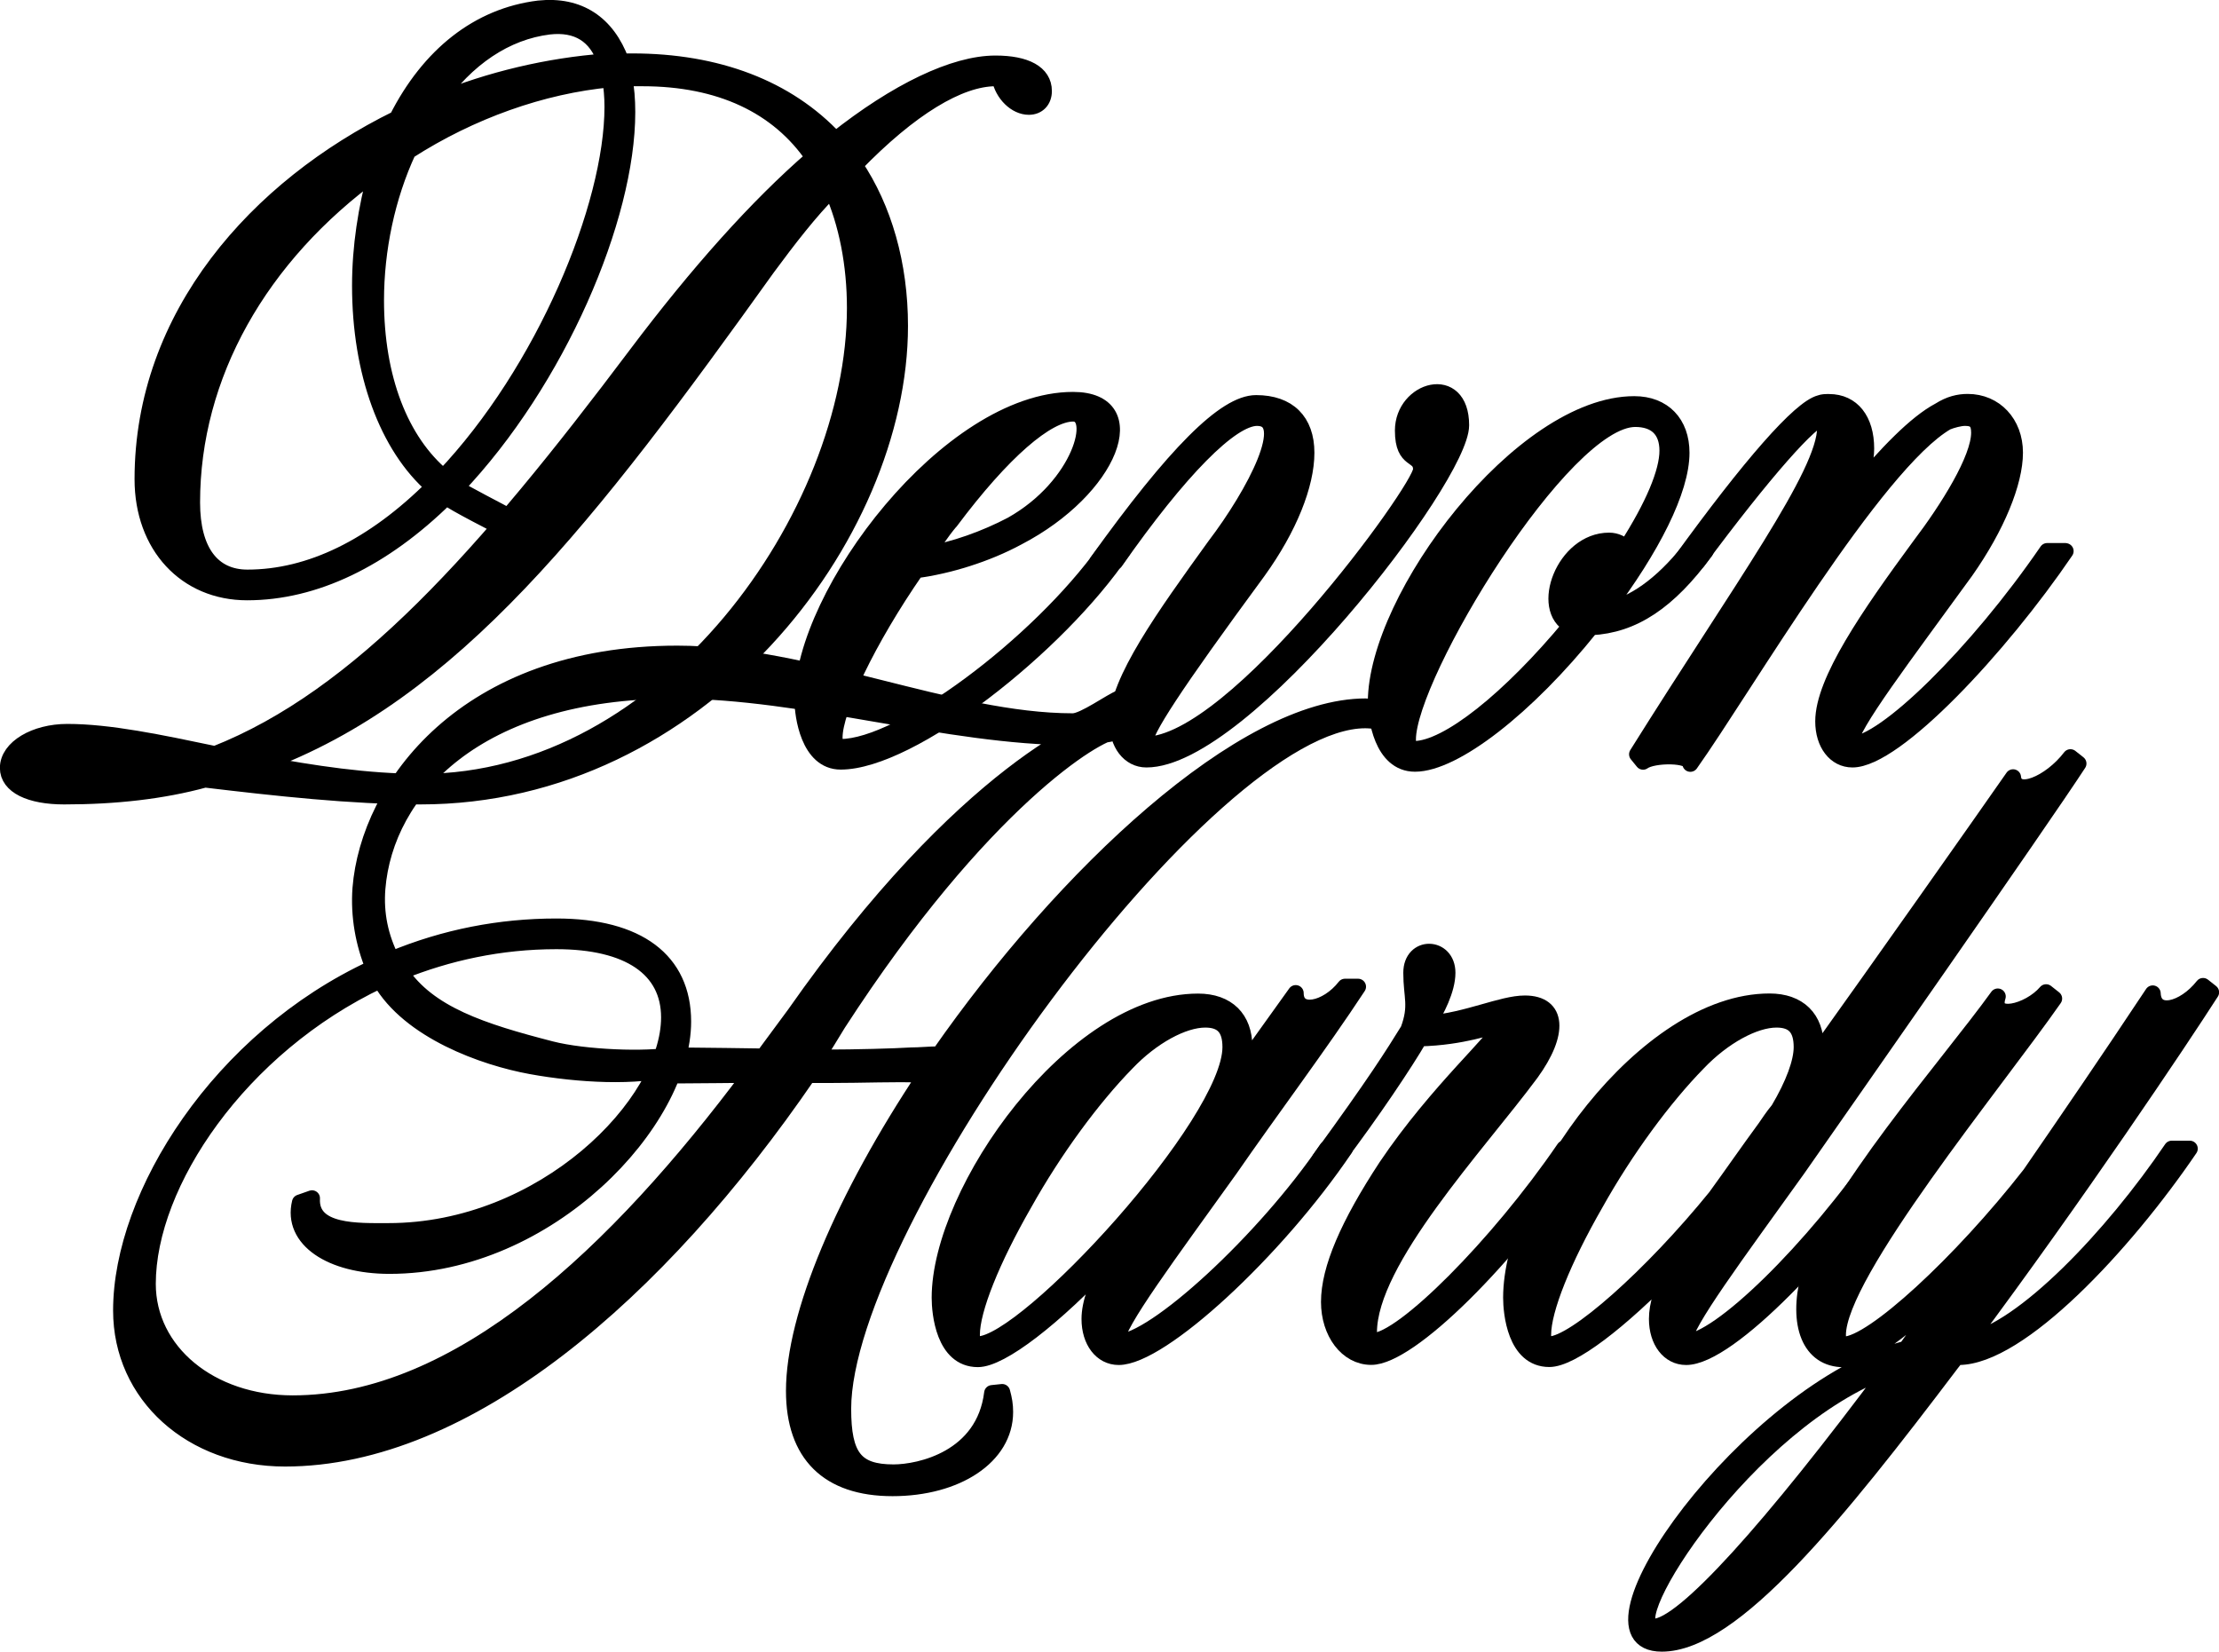
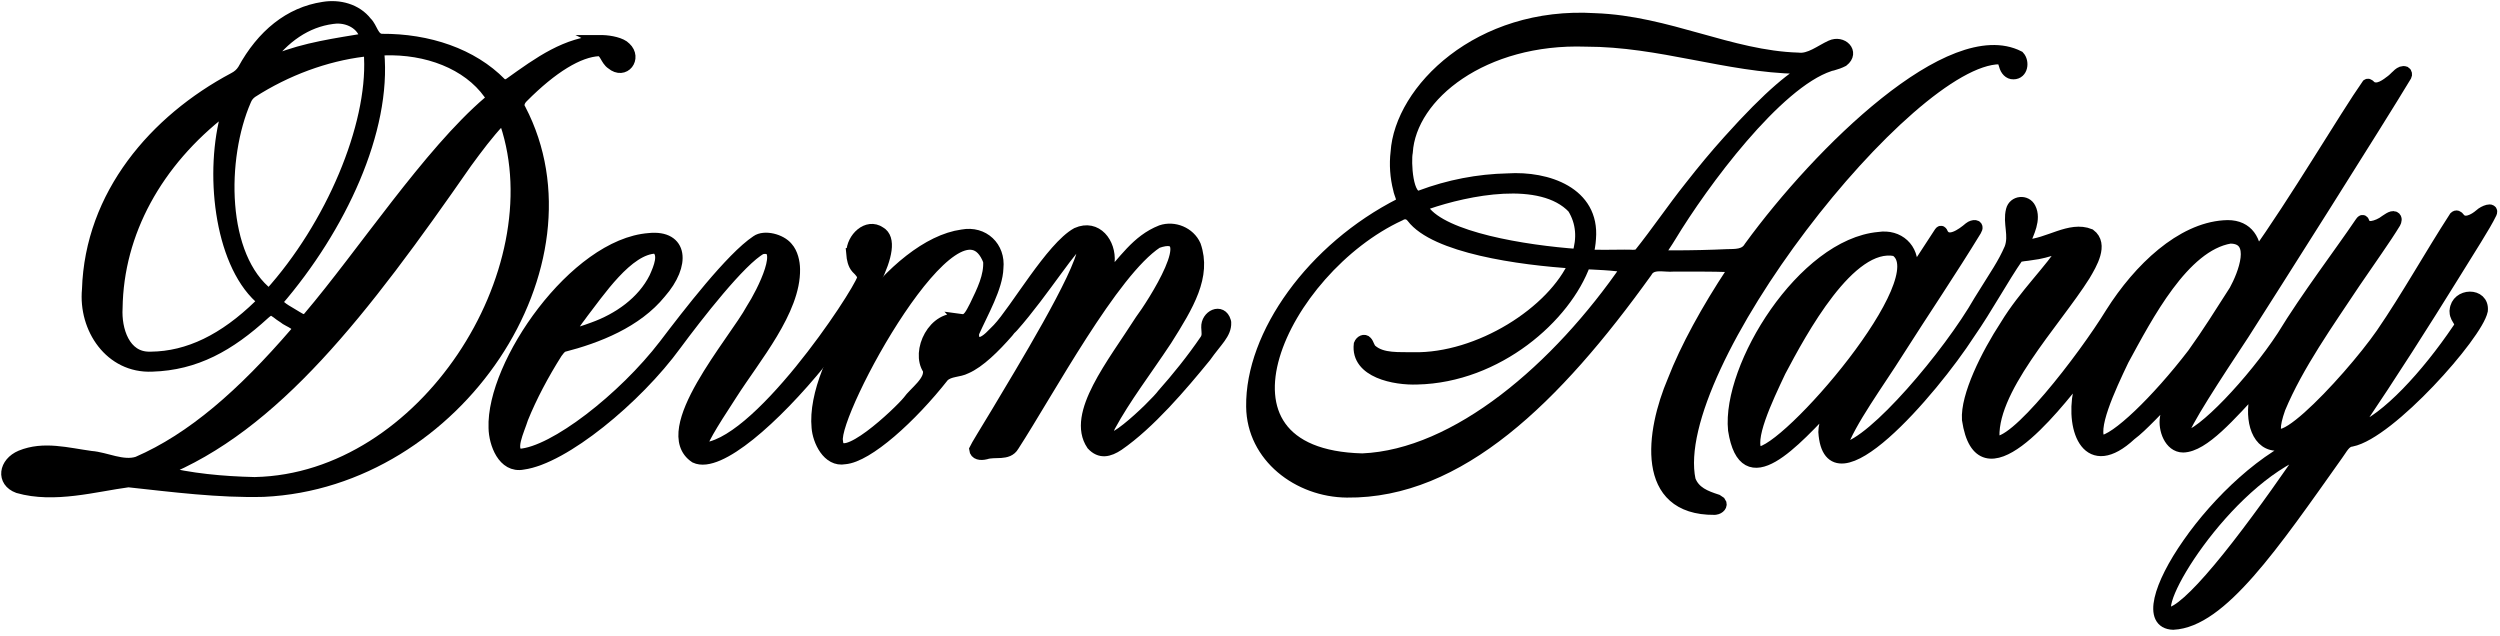
- <svg xmlns="http://www.w3.org/2000/svg" id="Layer_1" data-name="Layer 1" viewBox="0 0 208.95 155.5">
+ <svg xmlns="http://www.w3.org/2000/svg" id="Layer_1" data-name="Layer 1" viewBox="0 0 315.07 80.08">
  <defs>
    <style>
-       .cls-1 {
+       .cls-1, .cls-2 {
        fill: #000;
        stroke: #000;
-         stroke-linecap: round;
-         stroke-linejoin: round;
        stroke-width: 1.5px;
+       }
+ 
+       .cls-2 {
+         stroke-miterlimit: 10;
      }
    </style>
  </defs>
+   <path class="cls-2" d="M75.79,5.18c-4.41.22-7.75,2.65-11.55,5.37-.42.26-.78.27-1.14-.03-3.6-3.68-9.13-5.55-15.01-5.51-1.11-.08-1.24-1.53-1.93-2.17-1.26-1.63-3.42-2.19-5.4-1.86-4.25.64-7.69,3.45-10.08,7.83-.3.48-.7.82-1.19,1.07-9.96,5.3-18.04,14.68-18.41,26.61-.46,4.86,2.83,9.83,8.08,9.6,5.47-.16,9.73-2.54,14.11-6.55.25-.22.62-.55.93-.51.47.06.96.62,1.55.96.65.58,2.43.92,1.51,1.99-6.65,7.72-13.01,13.31-19.91,16.3-1.88.61-4.04-.57-5.88-.7-3-.41-5.97-1.26-8.83-.09-2.07.87-2.42,3.16-.35,3.92,4.54,1.3,9.68-.19,13.89-.75,5.56.6,11.43,1.36,17.04,1.21,24.44-1.13,42.47-28.57,32.32-48.06-.36-.53-.15-1.12.3-1.57,3.73-3.76,7.09-5.8,9.65-5.91.81.05.88,1.21,1.62,1.69,1.57,1.32,3.07-.71,1.69-1.99-.52-.56-1.88-.83-2.85-.86h-.18ZM5.13,60.74c-.42.06-4.2-.44-2.68-1.01,2.5-.4,5.29.13,7.92.26.33.03.67.05.99.1.04.03-.29.07-.44.1-1.82.34-3.79.55-5.63.55h-.15ZM42.02,2.26c1.76-.24,3.8.7,4.13,2.66-3.7.62-7.69,1.16-11.26,2.61-.46.15-1.04.43-1.45.56-.11.02-.09-.08.03-.26,2.29-3.19,5.14-5.12,8.39-5.55l.15-.02ZM18.87,45.07c-3.24.05-4.33-3.52-4.17-6.24.13-9.54,5.03-18.45,13.45-24.95.45-.35.66-.36.5.25-2.14,7.42-.97,18.72,4.11,23.37.33.32.27.65-.04.98-4.45,4.33-8.95,6.54-13.7,6.59h-.16ZM33.89,37.16c-6.2-4.76-6.14-17.26-2.98-24.52.17-.43.44-.78.83-1.05,4.36-2.8,9.29-4.6,14.05-5.19.58-.09.84.19.84.84.41,8.68-4.8,21.21-12.64,29.88l-.1.04ZM34.87,38c8.07-9.35,13.73-21.61,12.81-31.4.07-.34.32-.37.72-.37,5.4-.18,10.54,1.75,13.27,5.55.3.37.34.75-.06,1.08-7.52,6.41-15.87,19.12-22.67,27.13-.46.59-.97.34-1.57-.04-.81-.53-2.07-1.09-2.51-1.84v-.11ZM32,60.87c-3.92-.09-8.11-.47-11.76-1.43,14.33-5.72,25.46-20.18,38.51-38.96,1.38-1.89,2.74-3.7,4.16-5.21.37-.38.67-.28.86.31,6.23,18.71-10.28,44.81-31.6,45.29h-.18Z" />
  <g>
-     <path class="cls-1" d="M93.75,5.98c2.84,0,4.55.9,4.55,2.59,0,.9-.57,1.49-1.42,1.49-1.23,0-2.46-1.2-2.75-2.69h-.38c-3.41,0-8.05,2.79-13.26,8.17,2.75,4.08,4.26,9.36,4.26,15.14,0,19.82-18.85,44.32-45.18,44.31-6.44,0-13.64-.8-20.27-1.59-3.98,1.09-8.43,1.59-13.26,1.59-3.22,0-5.3-1-5.3-2.69,0-1.89,2.56-3.39,5.59-3.39,3.98,0,8.71,1,13.92,2.09,13.64-5.38,25.38-18.62,39.68-37.64,5.78-7.67,11.37-13.94,16.67-18.52-3.32-4.88-8.81-7.47-16.1-7.47h-1.71c.19.9.28,1.99.28,3.19,0,9.96-6.53,25.29-16.1,35.35.47.4,4.29,2.32,5.14,2.82l-.57,1.1c-.76-.4-4.76-2.42-5.52-3.02-5.97,5.88-12.41,8.96-18.75,8.96-5.78,0-9.85-4.38-9.85-10.65,0-15.44,10.8-27.49,23.96-33.96,3.03-5.98,7.67-9.66,13.35-10.36,3.79-.4,6.44,1.39,7.77,4.98h1.04c7.96,0,14.59,2.49,19.13,7.37,5.78-4.58,11.18-7.17,15.06-7.17h0ZM6.15,73.6c2.65,0,5.21-.3,7.67-.8-3.69-.3-7.01-.6-9.75-.6-1.14,0-1.8.3-1.8.5,0,.3,1.8.9,3.88.9ZM40.81,45.82c-4.36-3.78-6.91-10.76-6.91-18.92,0-3.68.57-7.27,1.52-10.76-10.99,7.97-17.33,19.22-17.33,31.17,0,4.58,1.9,7.07,5.21,7.07,5.87,0,11.84-2.89,17.52-8.56ZM80.5,28.99c0-4.08-.76-7.97-2.18-11.15-2.08,2.09-4.07,4.68-6.06,7.37-16.76,23.4-29.64,40.13-47.64,46.71,4.83.9,9.94,1.69,15.06,1.69,23.11,0,40.82-25.2,40.82-44.62h0ZM41.76,44.92c9.47-9.96,15.91-25.49,15.91-34.86,0-1-.09-1.79-.19-2.59-6.44.6-13.16,2.99-19.04,6.77-1.99,4.28-3.03,9.26-3.03,14.04,0,7.27,2.27,13.25,6.35,16.63h0ZM41.09,9.57c5.02-2.09,10.61-3.39,15.91-3.78-.85-2.49-2.65-3.59-5.3-3.29-4.07.5-7.77,2.99-10.61,7.07Z" />
-     <path class="cls-1" d="M105.68,51.89c-6.06,8.96-19.89,19.82-26.52,19.82-3.03,0-3.6-4.38-3.6-5.78,0-10.06,13.83-28.28,25.48-28.28,6.82,0,3.6,8.37-5.21,12.95-2.94,1.59-6.53,2.69-9.57,3.09-4.55,6.57-7.67,13.15-7.67,15.74,0,.7.19.9.57.9,5.68,0,18.56-9.56,24.91-18.42h1.61ZM89.49,49.1c-.85,1-1.52,2.09-2.27,3.09,2.56-.4,5.59-1.49,8.05-2.79,6.53-3.68,8.24-10.46,5.78-10.46s-6.63,3.58-11.55,10.16Z" />
-     <path class="cls-1" d="M118.28,37.95c3.03,0,4.74,1.69,4.74,4.68s-1.61,7.07-4.55,11.15c-8.05,10.95-10.7,15.04-10.7,16.23q0,.1.09.1c8.43,0,25.95-24.1,25.95-25.89,0-1.59-1.71-.6-1.71-3.68,0-3.88,5.49-5.48,5.49-.5s-20.46,31.47-29.64,31.47c-1.61,0-2.75-1.49-2.75-3.58,0-3.78,4.45-9.96,9.19-16.53,3.79-4.98,7.48-12.05,3.98-12.05-2.46,0-7.29,4.88-13.35,13.54h-1.7c7.29-10.16,12.03-14.94,14.96-14.94h0Z" />
-     <path class="cls-1" d="M160.61,51.89c-3.5,4.78-6.82,6.97-10.8,7.17-6.06,7.57-12.88,12.85-16.57,12.85-3.13,0-3.69-4.38-3.69-5.78,0-9.86,13.73-28.08,24.34-28.08,2.75,0,4.45,1.79,4.45,4.58,0,3.49-2.75,8.96-7.2,14.84,2.65-.5,5.3-2.39,7.86-5.58h1.61ZM133.15,70.52c3.13,0,9-4.68,14.77-11.65-3.03-1.49-.66-7.97,3.6-7.97.66,0,1.23.3,1.61.7,2.56-3.98,3.88-7.17,3.88-9.16s-1.14-2.99-3.03-2.99c-6.82,0-21.4,24.1-21.4,30.17,0,.6.19.9.57.9h0Z" />
-     <path class="cls-1" d="M194.51,51.89c-6.16,9.06-16.01,19.62-20.08,19.62-1.61,0-2.75-1.49-2.75-3.59,0-3.78,4.26-9.96,9.09-16.53,2.65-3.49,5.59-8.17,5.59-10.65,0-1-.38-1.39-1.33-1.39-.47,0-1.23.2-1.71.4-6.72,3.88-19.13,25.1-24.15,32.17.1-.9-3.5-.9-4.45-.2l-.57-.7c9.85-15.73,17.71-26.39,17.71-30.77,0-.7-.09-.9-.19-.9-1.04,0-5.49,4.98-11.84,13.54h-1.61c6.63-9.16,11.27-14.44,13.16-14.94.28-.1.47-.1.85-.1,2.18,0,3.5,1.69,3.5,4.38,0,1.19-.38,2.59-1.04,3.98,2.94-3.49,5.68-6.37,7.95-7.57.95-.6,1.8-.8,2.65-.8,2.56,0,4.45,1.99,4.45,4.78s-1.7,6.97-4.64,11.15c-5.78,7.97-10.89,14.64-10.89,16.23q0,.1.09.1c3.13,0,11.84-8.56,18.47-18.22h1.71Z" />
+     <path class="cls-2" d="M107.4,32.01c.05.59.18,1.3.59,1.75.41.4.86.85.77,1.36-.71,2.18-13.54,21.57-20.44,21.42-.02-.77,1.13-2.71,3.88-6.92,2.91-4.56,7.98-10.51,7.88-15.7-.01-.89-.26-2.01-.88-2.7-.81-1-2.86-1.52-3.83-.83-3.19,2.12-8.61,9.16-11.59,13.08-5.18,6.76-13.96,13.58-18.3,13.84-1.48-.46-.13-3.06.35-4.61,1.1-2.72,2.62-5.58,4.31-8.25.21-.29.47-.64.77-.81,4.42-1.13,9.31-3.07,12.3-6.75,3.12-3.56,2.76-7.2-1.4-6.77-9.31.7-19.8,15.76-19.49,23.81.03,1.93,1.13,4.99,3.58,4.51,5.1-.67,14.29-8.21,19.26-15.04,2.63-3.55,8.16-10.69,10.77-12.09,3.4-.75.15,5.62-1.16,7.64-2.21,4.09-12.13,15.34-7.14,18.67,5.87,2.77,28.42-25.35,23.27-28.32-1.6-1.1-3.48.75-3.49,2.53v.18ZM73.19,39.7c2.21-2.83,5.9-8.46,9.49-8.49,1.22.73.42,2.57-.13,3.8-1.53,3.07-4.59,5.2-7.8,6.35-1,.37-2.17.77-3.16.92-.16,0-.06-.19.11-.42.42-.64.98-1.5,1.42-2.05l.08-.11Z" />
+     <path class="cls-2" d="M154.39,40.51c-.47-1.61-2.32-.68-2.25.74.02.63.16,1.08-.19,1.61-1.69,2.48-3.62,4.86-5.38,6.84-1,1.38-8.78,8.86-6.76,4.04,2-3.68,4.5-6.89,7.16-10.91,2.77-4.39,4.97-8.04,3.63-11.89-.71-1.6-2.64-2.38-4.25-1.83-3.09,1.22-4.65,3.85-7.1,6.44-.04-.34.57-1.9.48-2.56.19-2.32-1.54-4.66-4-3.57-3.17,1.74-7.74,9.73-9.93,12.04-.59.55-1.45,1.66-2.3,1.77-.68.03-1-.71-.81-1.37,1.13-2.53,2.95-5.67,3.02-8.08.28-2.62-1.78-4.61-4.43-4.11-8.6,1.17-19.03,16.12-18.25,24.2.12,1.65,1.33,4.29,3.43,3.89,2.88-.23,8.37-5.19,12.43-10.36.8-.74,1.93-.56,2.85-1.04,1.66-.71,3.59-2.62,5.26-4.53.18-.21.35-.44.44-.56.31-.41-.32.44.17-.12,3.88-4.37,7.89-10.91,8.7-10.76.17.05.3.6.25.96-.44,3.41-7.88,15.58-10.84,20.55-1.53,2.53-2.65,4.35-2.83,4.74.06.57.67.67,1.33.51,1.16-.39,2.78.23,3.47-.97,4.42-6.82,12.52-21.96,18.12-25.63,5.95-2.12-.68,8.05-2.02,9.82-3.52,5.52-8.7,11.86-6.13,15.66,1,1.08,2.08.83,3.27.04,3.92-2.7,7.97-7.46,10.97-11.14,1.41-2,2.57-2.89,2.52-4.27l-.03-.15ZM121.05,40.32c-3.34-.67-5.55,4-4.01,6.23.35,1.52-1.77,2.89-2.56,4.03-1.08,1.35-8.74,8.64-8.99,5.04-.68-3.58,15.26-32.99,19.16-22.74.13,1.91-.8,3.78-1.72,5.68-.51.97-.91,1.91-1.74,1.77l-.15-.02Z" />
  </g>
-   <g>
-     <path class="cls-1" d="M128.65,66.52c2.08,0,3.31.9,3.31,2.49,0,1.89-1.21,1.57-1.21-.22,0-.9-1.72-.97-2.2-.97-14.87,0-49.15,47.4-49.15,64.83,0,4.48,1.14,5.98,4.74,5.98,2.46,0,8.52-1.3,9.28-7.47l.95-.1c.19.7.28,1.2.28,1.89,0,4.18-4.55,7.17-10.61,7.17s-9.28-3.19-9.28-9.16c0-7.07,4.64-18.12,12.41-29.78h-.76c-1.71-.1-5.21.04-8.52.04h-1.8c-14.11,20.61-32.2,36.11-49.25,36.11-8.81,0-15.44-5.97-15.44-13.94,0-10.86,9.28-25.59,23.77-32.27-.95-2.29-1.42-4.88-1.23-7.47.76-9.56,9.85-22.11,29.83-22.11,12.31,0,25.79,6.37,37.25,6.37,1.04,0,3.6-1.89,4.45-2.19,1.89-.7,3.22,1.39,1.7,2.49-.47.3-2.56,1.2-6.16,1.2-11.65,0-25.32-4.38-37.44-4.38-18.75,0-27.28,9.46-28.03,18.62-.19,2.39.28,4.58,1.33,6.67,5.02-2.09,10.23-3.09,15.53-3.09,7.67,0,11.93,3.19,11.93,8.96,0,9.36-12.6,23-27.66,23-5.49,0-9.28-2.49-8.43-5.97l1.14-.4c-.19,3.29,4.36,3.09,7.2,3.09,14.59,0,26.42-11.95,26.42-20.12,0-4.58-3.79-7.17-10.61-7.17-5.3,0-10.23,1.09-14.68,2.89,2.65,3.98,7.7,5.6,14.17,7.27,3.15.81,9.01,1.04,11.56.54v1.19c-3.41,1-8.98.69-13.43-.12-4.45-.81-11.46-3.31-14.21-8.09-13.26,6.27-21.88,19.12-21.88,28.58,0,6.37,5.87,11.25,13.64,11.25,15.72,0,30.59-14.2,43.09-30.93,0,0-5.7.06-6.93.06-.66,0-1.23-.3-1.23-.9s.47-.99,1.23-.99c1.33,0,8.16.1,8.16.1l2.94-3.98c15.91-22.71,28.36-27.91,30.25-27.91.95,0,.95,1.29,0,1.29-1.71,0-12.62,6.6-26.16,27.51-.66,1.09-1.33,2.19-1.99,3.19h1.02c2.46,0,6.34-.1,7.86-.2.85,0,1.71-.1,2.65-.1,11.74-16.83,28.6-32.76,40.16-32.76h0Z" />
-     <path class="cls-1" d="M105.25,126.37c3.41,0,13.83-9.56,19.7-18.22h1.7c-6.53,9.66-17.33,19.62-21.31,19.62-1.61,0-2.75-1.49-2.75-3.58,0-1.49.66-3.29,1.99-5.78-5.3,5.68-10.32,9.56-12.5,9.56-3.22,0-3.6-4.38-3.6-5.78,0-10.06,12.6-27.89,24.34-27.89,2.75,0,4.36,1.59,4.36,4.28,0,.6-.09,1.39-.38,2.19l5.21-7.27c0,2.19,2.94,1.59,4.64-.6h1.23c-3.6,5.48-8.24,11.65-12.03,17.13-5.78,8.07-10.7,14.64-10.7,16.23q0,.1.09.1h0ZM92.09,126.57c4.55,0,23.77-20.81,23.77-27.98,0-1.79-.76-2.59-2.37-2.59-2.08,0-5.02,1.59-7.39,4.08-3.22,3.29-6.82,8.17-9.66,13.25-3.03,5.28-4.92,9.96-4.92,12.35,0,.7.19.9.57.9h0Z" />
-     <path class="cls-1" d="M149.01,108.14c-7.01,10.46-16.29,19.62-19.89,19.62-2.27,0-3.98-2.29-3.98-5.18,0-3.09,1.8-7.27,5.4-12.75,4.83-7.17,10.7-12.25,10.7-13.15q0-.1.09-.1h-.28c-.66,0-3.22,1.09-7.39,1.19-1.33,2.29-4.45,6.97-7.77,11.35h-1.61c5.3-7.27,6.91-9.86,8.33-12.15.85-2.29.28-3.09.28-5.38,0-2.69,3.41-2.59,3.41,0,0,1.59-1.04,3.58-1.8,4.78,3.69-.3,6.91-1.89,9.09-1.89,3.13,0,3.32,2.79.57,6.57-5.02,6.77-15.25,17.63-15.25,24.4,0,.6.1.8.38.8,2.75,0,11.74-8.96,18-18.12h1.71Z" />
-     <path class="cls-1" d="M158.67,126.37c3.13,0,12.03-8.66,18.56-18.22h1.71c-6.16,9.06-16.1,19.62-20.17,19.62-1.61,0-2.75-1.49-2.75-3.59,0-1.3.47-2.89,1.61-4.98-5.11,5.28-9.66,8.76-11.74,8.76-3.22,0-3.6-4.38-3.6-5.78,0-10.06,12.6-27.89,24.34-27.89,2.75,0,4.36,1.59,4.36,4.28,0,.3,0,.7-.09,1,6.06-8.46,15.82-22.31,18.66-26.39.19,1.99,3.5.6,5.4-1.89l.76.6c-3.5,5.38-22.73,32.86-26.42,38.14-5.78,8.07-10.7,14.64-10.7,16.23q0,.1.1.1h0ZM161.6,112.63c1.52-2.09,3.03-4.28,4.64-6.47.28-.4.66-1,1.23-1.69,1.42-2.39,2.18-4.48,2.18-5.88,0-1.79-.76-2.59-2.37-2.59-2.08,0-5.02,1.59-7.39,4.08-3.22,3.29-6.82,8.17-9.66,13.25-3.03,5.28-4.92,9.96-4.92,12.35,0,.7.19.9.57.9,2.37,0,9.66-6.47,15.72-13.94Z" />
-     <path class="cls-1" d="M185.27,126.27c5.21-1,13.64-9.86,19.23-18.12h1.7c-6.16,9.06-16.01,19.62-21.78,19.62h-.19l-.47.6c-10.7,14.14-20.55,26.39-27.28,26.39-8.81,0,8.24-23.8,23.01-27.78l4.55-6.37c-4.55,4.48-8.43,7.37-10.42,7.37-3.22,0-4.45-3.29-3.31-7.77,1.99-7.37,13.16-19.92,17.81-26.39-.76,2.39,2.94,1.49,4.55-.4l.76.6c-5.49,7.87-20.36,25.89-20.36,31.67,0,.7.19.9.57.9,2.65,0,10.99-7.67,17.52-16.03,3.5-5.08,7.39-10.76,11.55-17.03.09,2.29,2.94,1.59,4.74-.7l.76.6c-2.94,4.58-12.6,19.02-22.92,32.86h0ZM177.98,128.86c-13.54,4.88-25.76,24.3-22.26,24.3,2.75,0,11.08-9.26,22.26-24.3Z" />
-   </g>
+   <path class="cls-1" d="M254.42,7.14c-8.5-4.33-25.07,11.9-33.89,24-.62,1.08-1.84.98-2.9,1.01-1.81.09-4.7.16-6.7.15-.49-.04-1.32.11-1.76-.11-.01-.04-.04-.12-.05-.16.35-.74.91-1.46,1.37-2.24,4.08-6.75,13.38-19.32,20.08-21.54,1.39-.55.89-.96.34-1.23-.44-.12-2.03,1.3-2.67,1.52-1.88.78-5.11,3.33-10.41,9.25-1.71,1.91-3.09,3.57-4.83,5.79-2.17,2.72-4.19,5.72-6.37,8.44-.44.35-1.27.15-1.82.19-1.02.03-4.29.03-4.78,0,.2-.74.32-1.46.36-2.15.47-5.75-5.37-7.78-10.37-7.46-3.74.08-7.41.79-10.97,2.12-1.8.67-1.97-4.48-1.75-5.53.46-7.24,9.68-14.5,22.57-14.06,9.36,0,17.72,3.25,26.74,3.43,1.8.03,4.04-.08,5.65-.9,1.36-1.07-.11-2.5-1.5-1.85-1.27.57-2.69,1.76-4.14,1.57-8.58-.26-16.44-4.65-25.61-4.97-14.65-.91-24.52,8.99-25.01,16.8-.18,1.47-.07,3.14.32,4.62.1.65.62,1.3.21,1.86-11.11,5.62-18.86,16.49-18.73,25.56.07,6.3,5.84,10.66,11.95,10.71,14.14.15,26.3-11.77,37.73-27.69.69-1.26,2.27-.67,3.46-.79,2.08,0,4.85-.02,6.98.06.55-.02.68.18.4.68-3.16,4.78-5.83,9.63-7.43,13.77-2.74,6.43-4.11,16.21,5.18,16.15l.15-.02c.44-.06.82-.46.56-.8-.1-.06-.29-.2-.39-.27-1.45-.47-2.85-.99-3.44-2.54-3.02-14.28,27.56-53.13,39.07-53.16.31.02.51.36.65.88.15.59.55,1.04,1.08,1.02,1.1,0,1.28-1.45.67-2.11ZM179.88,25.62c5.01-1.72,14.37-3.67,18.39.57,1.14,1.84,1.25,3.89.59,5.94-6.72-.48-16.94-2.14-19.45-5.63-.37-.43.07-.74.47-.88ZM171.69,57.89c-21.27-.53-10.03-23.98,4.72-30.79.57-.35,1.16-.27,1.58.27,2.85,3.78,13.48,5.31,20.5,5.74-2.72,6.24-12.12,12.2-20.37,12.03-1.76-.05-3.91.19-5.28-.99-.34-.28-.41-.83-.65-1.07-.23-.28-.67-.08-.83.32-.4,3.5,4.45,4.42,7.24,4.31,10.1-.22,18.71-7.8,21.12-14.53.42.02,4.35.14,5.38.49-8.75,12.76-21.51,23.72-33.41,24.22Z" />
+   <path class="cls-1" d="M309.46,39.31c.04,1.03,1.06,1.25.33,2.2-3.92,5.8-9.06,11.4-12.69,12.68-.65.23-.07-.6.13-.89,4.12-6.1,8.28-12.64,11.93-18.53,2.15-3.51,3.96-6.25,4.76-7.91.31-.66-.86-.26-1.36.22-.7.61-1.98,1.33-2.66.42-.17-.22-.31-.32-.51-.13-3.12,4.82-5.99,10-9.22,14.71-4.16,5.99-16.23,18.82-12.88,9.36,2.27-5.44,6.11-10.81,9.44-15.83,1.95-2.88,3.86-5.52,5.09-7.55.11-.19.2-.56-.05-.67-.32-.18-.94.33-1.51.71-.6.35-1.24.55-1.69.5-.31-.03-.52-.19-.62-.44-.17-.48-.25-.35-.47-.04-2.46,3.65-6.75,9.28-9.79,14.27-3.72,5.68-10.24,12.59-12.38,12.71-.21.01-.31-.09-.28-.27.11-1.24,4.29-7.58,7.72-12.78,3.57-5.58,17.03-26.82,20.45-32.52.07-.13.04-.33-.09-.42-.57-.21-1.1.56-1.55.94-.85.67-1.84,1.43-2.73.93-.22-.18-.34-.37-.46-.29-2.7,3.84-9.25,14.93-14.09,21.64-.08-2.38-1.33-4.05-4.01-3.82-5.34.37-10.62,5.29-14.21,10.98-3.42,5.58-12.39,17.27-14.78,16.14-.73-6.31,7.7-15.02,11.42-20.95.86-1.45,2.31-3.88.68-5.1-2.5-1.02-5.26,1.25-8,1.35-.18-.03-.37-.1-.28-.36.49-1.19,1.43-2.95.73-4.32-.49-1.01-2.01-.86-2.28.25-.41,1.64.42,3.13-.19,4.8-.9,2.06-1.71,3.13-3.88,6.64-3.83,6.71-13.37,17.98-17.09,18.58-.21.03-.36,0-.37-.2,1.02-3.1,4.76-8.17,7.15-11.98,3.17-4.99,6.78-10.33,9.82-15.32.42-.69-.34-.63-.76-.3-.92.79-2.84,2.22-3.54.54-.06-.08-.11-.07-.19.04-.57.86-3.07,4.72-3.64,5.58l-.08.09s-.02-.05,0-.15c.03-.21.11-.61.13-.97.26-2.52-1.67-4.25-4.12-3.87-9.53.85-19.05,16.23-18.26,24.21,1.35,8.57,7.52,1.53,12.42-3.63.08-.05.1-.01.07.1-.39,1.07-1.1,2.61-1.11,3.77.64,9.83,13.57-5.17,18.26-12.42,2.24-3.22,4.24-6.95,6.12-9.65.36-.2,1.15-.2,1.68-.31,2.41-.27,3.81-1.22,4.23-.83-1.7,2.77-5.06,5.94-7.39,9.78-2.45,3.75-5,8.93-4.8,11.88,1.55,10.33,10.65-1.19,14.23-5.75.19-.22.39-.43.32-.05-.17.68-.43,1.61-.54,2.34-.95,4.82,1.14,10.34,6.5,5.35,1.49-1.1,3.41-3.32,5.21-4.99.15,0-.29.9-.45,1.44-.17.52-.27,1-.32,1.43-.24,1.41.51,3.62,2.17,3.63,2.58-.05,5.94-3.99,9.4-7.7.18-.05-.12.66-.23,1.28-.73,3.12.23,6.42,2.93,6.19,1.9-.16,4.61-2.7,7.52-5.67.27-.28.45-.46.46-.44-.69,1.14-2.41,3.73-3.05,4.72-.21.34-.44.47-.94.66-5.7,2.06-11.74,7.9-15.43,13.21-3.67,5.24-5.09,9.98-1.91,10.09,6.03-.29,12.59-9.92,20.7-21.36.53-.7.91-1.63,1.78-1.72,4.8-.96,15.78-13.3,16.43-16.4.22-2.23-3.17-2.13-3.32-.02v.17ZM221.45,57.02c-1.29-1.47,1.19-6.67,2.87-10.23,2.65-5,8.77-16.42,14.56-15.25,5.5,3.41-13.82,25.73-17.34,25.51l-.09-.03ZM264.71,55.6c-1.35-1.33,1.15-6.68,2.85-10.24,3.01-5.52,7.6-14.42,13.5-15.41,3.6.01,1.69,4.72.61,6.68-1.73,2.7-3.4,5.38-5.27,7.98-4.55,5.93-9.79,10.97-11.62,11l-.08-.02ZM273.31,77.28c-2.71-.44,7.06-16.58,17.21-20.54.15.03-.08.34-.28.62-.37.54-.76,1.1-1.13,1.63-2.8,4.05-6.54,9.2-9.46,12.67-2.99,3.58-5.22,5.58-6.3,5.62h-.05Z" />
</svg>
